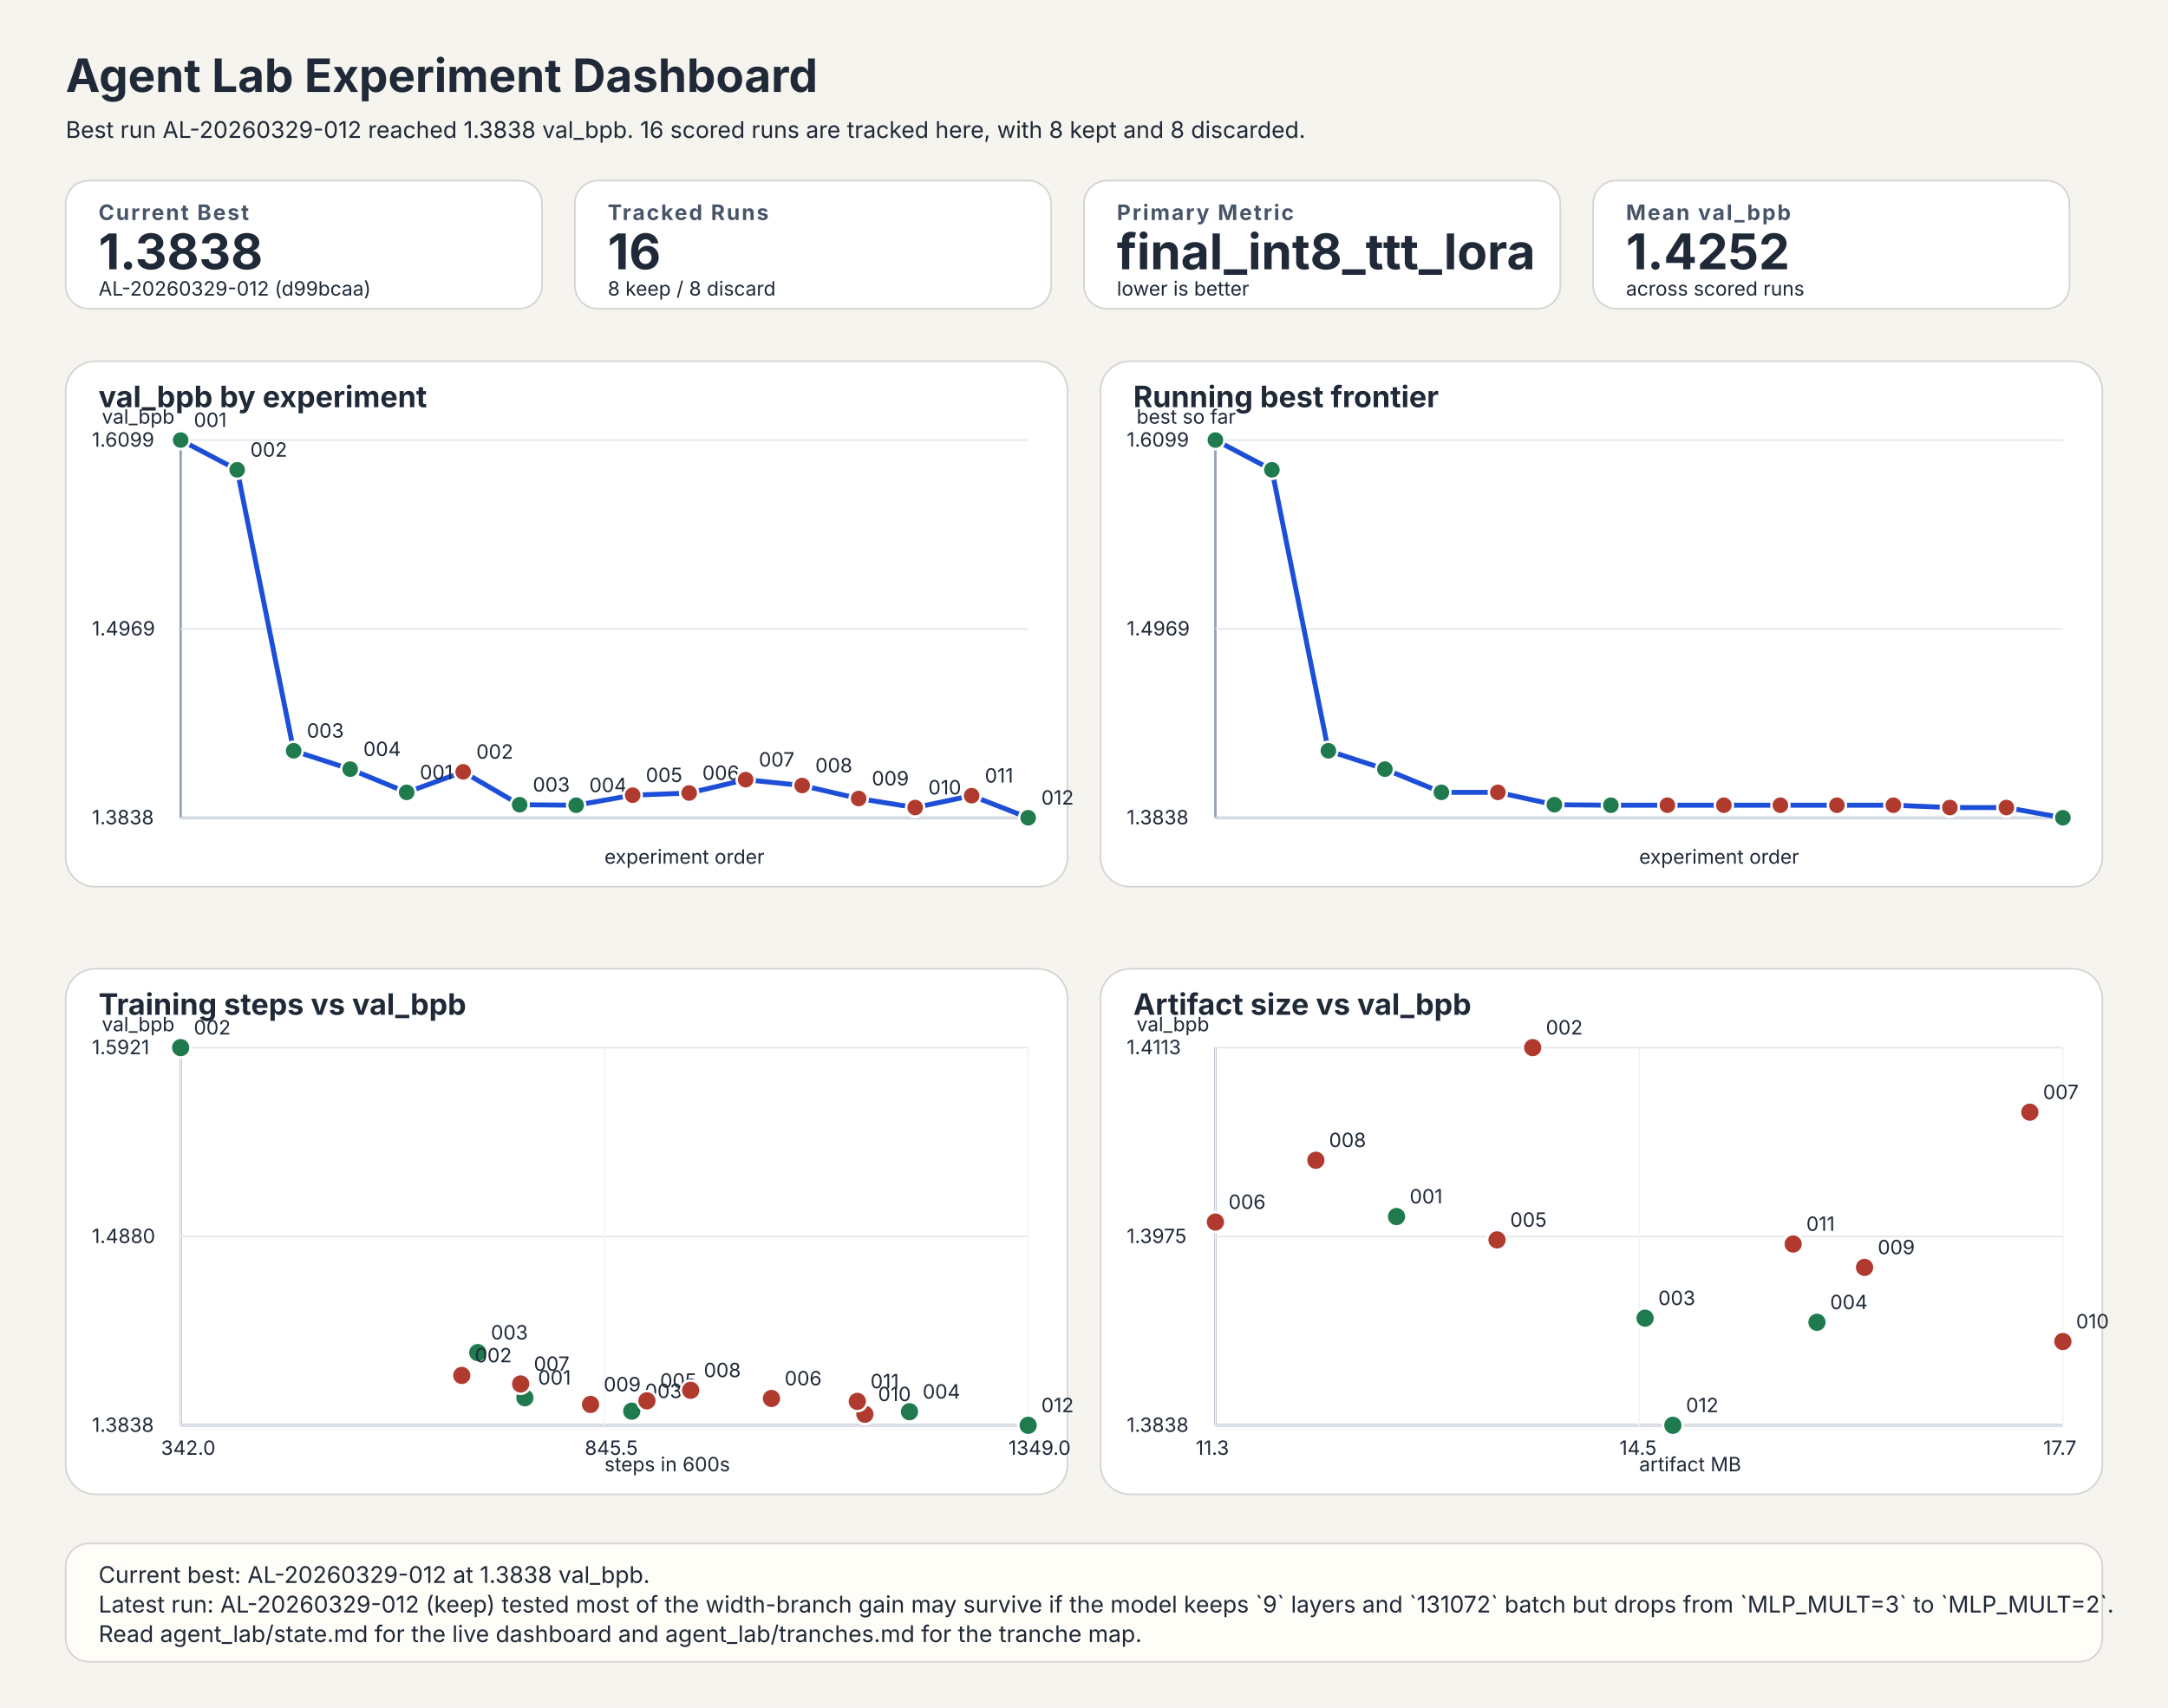
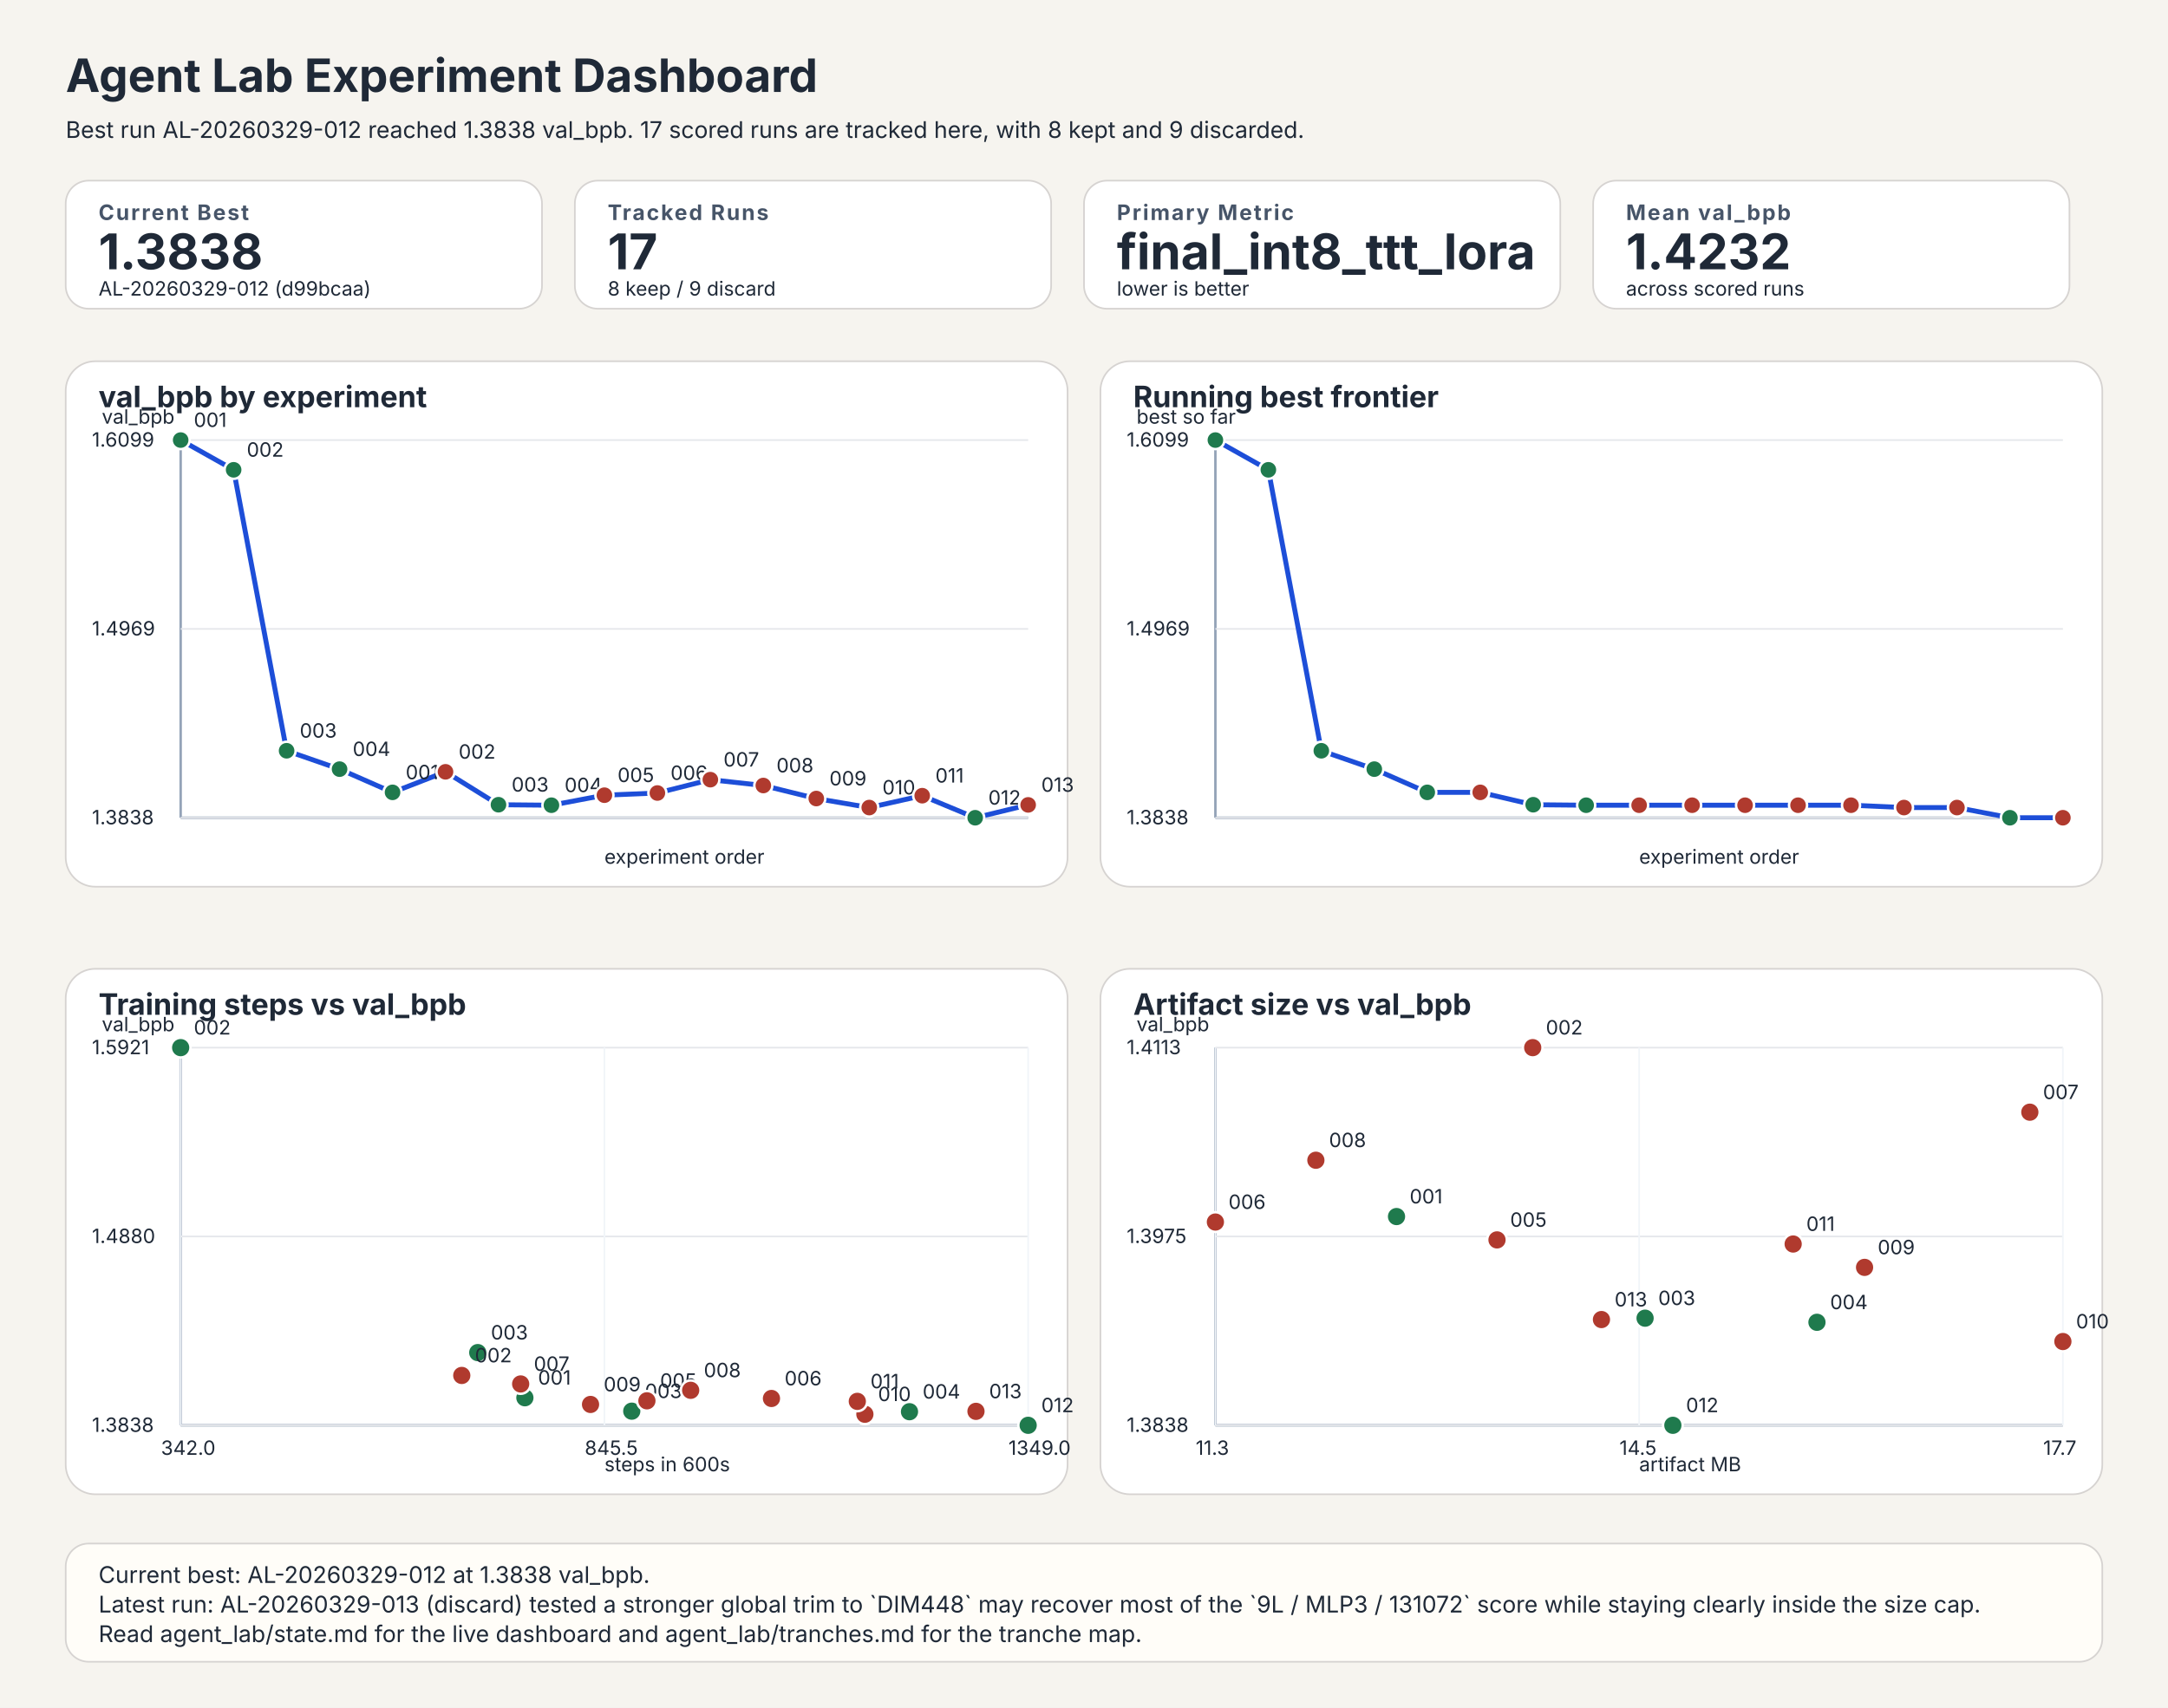
<svg xmlns="http://www.w3.org/2000/svg" width="1320" height="1040" viewBox="0 0 1320 1040">
  <rect width="100%" height="100%" fill="#f6f4ef" />
  <style>text{font-family:ui-sans-serif,system-ui,-apple-system,BlinkMacSystemFont,"Segoe UI",sans-serif;fill:#1f2937}.small{font-size:12px}.body{font-size:14px}.label{font-size:15px;font-weight:600}.title{font-size:28px;font-weight:700}.cardtitle{font-size:13px;font-weight:700;letter-spacing:.08em;text-transform:uppercase;fill:#475569}.metric{font-size:30px;font-weight:700}.paneltitle{font-size:18px;font-weight:700}</style>
  <text x="40" y="56" class="title">Agent Lab Experiment Dashboard</text>
-   <text x="40" y="84" class="body">Best run AL-20260329-012 reached 1.3838 val_bpb. 16 scored runs are tracked here, with 8 kept and 8 discarded.</text>
+   <text x="40" y="84" class="body">Best run AL-20260329-012 reached 1.3838 val_bpb. 17 scored runs are tracked here, with 8 kept and 9 discarded.</text>
  <rect x="40" y="110" width="290" height="78" rx="14" fill="#ffffff" stroke="#d6d3d1" />
  <text x="60" y="134" class="cardtitle">Current Best</text>
  <text x="60" y="164" class="metric">1.3838</text>
  <text x="60" y="180" class="small">AL-20260329-012 (d99bcaa)</text>
  <rect x="350" y="110" width="290" height="78" rx="14" fill="#ffffff" stroke="#d6d3d1" />
  <text x="370" y="134" class="cardtitle">Tracked Runs</text>
-   <text x="370" y="164" class="metric">16</text>
-   <text x="370" y="180" class="small">8 keep / 8 discard</text>
+   <text x="370" y="164" class="metric">17</text>
+   <text x="370" y="180" class="small">8 keep / 9 discard</text>
  <rect x="660" y="110" width="290" height="78" rx="14" fill="#ffffff" stroke="#d6d3d1" />
  <text x="680" y="134" class="cardtitle">Primary Metric</text>
  <text x="680" y="164" class="metric">final_int8_ttt_lora</text>
  <text x="680" y="180" class="small">lower is better</text>
  <rect x="970" y="110" width="290" height="78" rx="14" fill="#ffffff" stroke="#d6d3d1" />
  <text x="990" y="134" class="cardtitle">Mean val_bpb</text>
-   <text x="990" y="164" class="metric">1.4252</text>
+   <text x="990" y="164" class="metric">1.4232</text>
  <text x="990" y="180" class="small">across scored runs</text>
  <rect x="40" y="220" width="610" height="320" rx="18" fill="#ffffff" stroke="#d6d3d1" />
  <text x="60" y="248" class="paneltitle">val_bpb by experiment</text>
  <line x1="110" y1="498" x2="626" y2="498" stroke="#94a3b8" stroke-width="1.5" />
  <line x1="110" y1="498" x2="110" y2="268" stroke="#94a3b8" stroke-width="1.5" />
  <text x="368.00" y="526.00" class="small">experiment order</text>
  <text x="62.00" y="258.00" class="small">val_bpb</text>
  <line x1="110" y1="498.00" x2="626" y2="498.00" stroke="#e5e7eb" stroke-width="1" />
  <text x="56.00" y="502.00" class="small">1.3838</text>
  <line x1="110" y1="383.00" x2="626" y2="383.00" stroke="#e5e7eb" stroke-width="1" />
  <text x="56.00" y="387.00" class="small">1.4969</text>
  <line x1="110" y1="268.00" x2="626" y2="268.00" stroke="#e5e7eb" stroke-width="1" />
  <text x="56.00" y="272.00" class="small">1.6099</text>
-   <polyline fill="none" stroke="#1d4ed8" stroke-width="3" points="110.00,268.00 144.40,286.11 178.80,457.21 213.20,468.40 247.60,482.54 282.00,470.03 316.40,490.07 350.80,490.37 385.20,484.27 419.60,482.94 454.00,474.81 488.40,478.37 522.80,486.30 557.20,491.79 591.60,484.57 626.00,498.00" />
+   <polyline fill="none" stroke="#1d4ed8" stroke-width="3" points="110.00,268.00 142.25,286.11 174.50,457.21 206.75,468.40 239.00,482.54 271.25,470.03 303.50,490.07 335.75,490.37 368.00,484.27 400.25,482.94 432.50,474.81 464.75,478.37 497.00,486.30 529.25,491.79 561.50,484.57 593.75,498.00 626.00,490.17" />
  <circle cx="110.00" cy="268.00" r="5.5" fill="#1f7a4d" stroke="#ffffff" stroke-width="1.5" />
  <text x="118.00" y="260.00" class="small">001</text>
-   <circle cx="144.40" cy="286.11" r="5.5" fill="#1f7a4d" stroke="#ffffff" stroke-width="1.5" />
-   <text x="152.40" y="278.11" class="small">002</text>
-   <circle cx="178.80" cy="457.21" r="5.5" fill="#1f7a4d" stroke="#ffffff" stroke-width="1.5" />
-   <text x="186.80" y="449.21" class="small">003</text>
-   <circle cx="213.20" cy="468.40" r="5.5" fill="#1f7a4d" stroke="#ffffff" stroke-width="1.5" />
-   <text x="221.20" y="460.40" class="small">004</text>
-   <circle cx="247.60" cy="482.54" r="5.5" fill="#1f7a4d" stroke="#ffffff" stroke-width="1.5" />
-   <text x="255.60" y="474.54" class="small">001</text>
-   <circle cx="282.00" cy="470.03" r="5.5" fill="#b03a2e" stroke="#ffffff" stroke-width="1.5" />
-   <text x="290.00" y="462.03" class="small">002</text>
-   <circle cx="316.40" cy="490.07" r="5.5" fill="#1f7a4d" stroke="#ffffff" stroke-width="1.5" />
-   <text x="324.40" y="482.07" class="small">003</text>
-   <circle cx="350.80" cy="490.37" r="5.5" fill="#1f7a4d" stroke="#ffffff" stroke-width="1.5" />
-   <text x="358.80" y="482.37" class="small">004</text>
-   <circle cx="385.20" cy="484.27" r="5.5" fill="#b03a2e" stroke="#ffffff" stroke-width="1.5" />
-   <text x="393.20" y="476.27" class="small">005</text>
-   <circle cx="419.60" cy="482.94" r="5.5" fill="#b03a2e" stroke="#ffffff" stroke-width="1.5" />
-   <text x="427.60" y="474.94" class="small">006</text>
-   <circle cx="454.00" cy="474.81" r="5.5" fill="#b03a2e" stroke="#ffffff" stroke-width="1.5" />
-   <text x="462.00" y="466.81" class="small">007</text>
-   <circle cx="488.40" cy="478.37" r="5.5" fill="#b03a2e" stroke="#ffffff" stroke-width="1.5" />
-   <text x="496.40" y="470.37" class="small">008</text>
-   <circle cx="522.80" cy="486.30" r="5.5" fill="#b03a2e" stroke="#ffffff" stroke-width="1.5" />
-   <text x="530.80" y="478.30" class="small">009</text>
-   <circle cx="557.20" cy="491.79" r="5.5" fill="#b03a2e" stroke="#ffffff" stroke-width="1.5" />
-   <text x="565.20" y="483.79" class="small">010</text>
-   <circle cx="591.60" cy="484.57" r="5.5" fill="#b03a2e" stroke="#ffffff" stroke-width="1.5" />
-   <text x="599.60" y="476.57" class="small">011</text>
-   <circle cx="626.00" cy="498.00" r="5.5" fill="#1f7a4d" stroke="#ffffff" stroke-width="1.5" />
-   <text x="634.00" y="490.00" class="small">012</text>
+   <circle cx="142.25" cy="286.11" r="5.5" fill="#1f7a4d" stroke="#ffffff" stroke-width="1.5" />
+   <text x="150.25" y="278.11" class="small">002</text>
+   <circle cx="174.50" cy="457.21" r="5.5" fill="#1f7a4d" stroke="#ffffff" stroke-width="1.5" />
+   <text x="182.50" y="449.21" class="small">003</text>
+   <circle cx="206.75" cy="468.40" r="5.5" fill="#1f7a4d" stroke="#ffffff" stroke-width="1.5" />
+   <text x="214.75" y="460.40" class="small">004</text>
+   <circle cx="239.00" cy="482.54" r="5.5" fill="#1f7a4d" stroke="#ffffff" stroke-width="1.5" />
+   <text x="247.00" y="474.54" class="small">001</text>
+   <circle cx="271.25" cy="470.03" r="5.5" fill="#b03a2e" stroke="#ffffff" stroke-width="1.5" />
+   <text x="279.25" y="462.03" class="small">002</text>
+   <circle cx="303.50" cy="490.07" r="5.5" fill="#1f7a4d" stroke="#ffffff" stroke-width="1.5" />
+   <text x="311.50" y="482.07" class="small">003</text>
+   <circle cx="335.75" cy="490.37" r="5.5" fill="#1f7a4d" stroke="#ffffff" stroke-width="1.5" />
+   <text x="343.75" y="482.37" class="small">004</text>
+   <circle cx="368.00" cy="484.27" r="5.5" fill="#b03a2e" stroke="#ffffff" stroke-width="1.5" />
+   <text x="376.00" y="476.27" class="small">005</text>
+   <circle cx="400.25" cy="482.94" r="5.5" fill="#b03a2e" stroke="#ffffff" stroke-width="1.5" />
+   <text x="408.25" y="474.94" class="small">006</text>
+   <circle cx="432.50" cy="474.81" r="5.5" fill="#b03a2e" stroke="#ffffff" stroke-width="1.5" />
+   <text x="440.50" y="466.81" class="small">007</text>
+   <circle cx="464.75" cy="478.37" r="5.5" fill="#b03a2e" stroke="#ffffff" stroke-width="1.5" />
+   <text x="472.75" y="470.37" class="small">008</text>
+   <circle cx="497.00" cy="486.30" r="5.5" fill="#b03a2e" stroke="#ffffff" stroke-width="1.5" />
+   <text x="505.00" y="478.30" class="small">009</text>
+   <circle cx="529.25" cy="491.79" r="5.5" fill="#b03a2e" stroke="#ffffff" stroke-width="1.5" />
+   <text x="537.25" y="483.79" class="small">010</text>
+   <circle cx="561.50" cy="484.57" r="5.5" fill="#b03a2e" stroke="#ffffff" stroke-width="1.5" />
+   <text x="569.50" y="476.57" class="small">011</text>
+   <circle cx="593.75" cy="498.00" r="5.5" fill="#1f7a4d" stroke="#ffffff" stroke-width="1.5" />
+   <text x="601.75" y="490.00" class="small">012</text>
+   <circle cx="626.00" cy="490.17" r="5.5" fill="#b03a2e" stroke="#ffffff" stroke-width="1.5" />
+   <text x="634.00" y="482.17" class="small">013</text>
  <rect x="670" y="220" width="610" height="320" rx="18" fill="#ffffff" stroke="#d6d3d1" />
  <text x="690" y="248" class="paneltitle">Running best frontier</text>
  <line x1="740" y1="498" x2="1256" y2="498" stroke="#94a3b8" stroke-width="1.5" />
  <line x1="740" y1="498" x2="740" y2="268" stroke="#94a3b8" stroke-width="1.5" />
  <text x="998.00" y="526.00" class="small">experiment order</text>
  <text x="692.00" y="258.00" class="small">best so far</text>
  <line x1="740" y1="498.00" x2="1256" y2="498.00" stroke="#e5e7eb" stroke-width="1" />
  <text x="686.00" y="502.00" class="small">1.3838</text>
  <line x1="740" y1="383.00" x2="1256" y2="383.00" stroke="#e5e7eb" stroke-width="1" />
  <text x="686.00" y="387.00" class="small">1.4969</text>
  <line x1="740" y1="268.00" x2="1256" y2="268.00" stroke="#e5e7eb" stroke-width="1" />
  <text x="686.00" y="272.00" class="small">1.6099</text>
-   <polyline fill="none" stroke="#1d4ed8" stroke-width="3" points="740.00,268.00 774.40,286.11 808.80,457.21 843.20,468.40 877.60,482.54 912.00,482.54 946.40,490.07 980.80,490.37 1015.20,490.37 1049.60,490.37 1084.00,490.37 1118.40,490.37 1152.80,490.37 1187.20,491.79 1221.60,491.79 1256.00,498.00" />
+   <polyline fill="none" stroke="#1d4ed8" stroke-width="3" points="740.00,268.00 772.25,286.11 804.50,457.21 836.75,468.40 869.00,482.54 901.25,482.54 933.50,490.07 965.75,490.37 998.00,490.37 1030.25,490.37 1062.50,490.37 1094.75,490.37 1127.00,490.37 1159.25,491.79 1191.50,491.79 1223.75,498.00 1256.00,498.00" />
  <circle cx="740.00" cy="268.00" r="5.5" fill="#1f7a4d" stroke="#ffffff" stroke-width="1.5" />
-   <circle cx="774.40" cy="286.11" r="5.5" fill="#1f7a4d" stroke="#ffffff" stroke-width="1.5" />
-   <circle cx="808.80" cy="457.21" r="5.5" fill="#1f7a4d" stroke="#ffffff" stroke-width="1.5" />
-   <circle cx="843.20" cy="468.40" r="5.5" fill="#1f7a4d" stroke="#ffffff" stroke-width="1.5" />
-   <circle cx="877.60" cy="482.54" r="5.5" fill="#1f7a4d" stroke="#ffffff" stroke-width="1.5" />
-   <circle cx="912.00" cy="482.54" r="5.5" fill="#b03a2e" stroke="#ffffff" stroke-width="1.5" />
-   <circle cx="946.40" cy="490.07" r="5.5" fill="#1f7a4d" stroke="#ffffff" stroke-width="1.5" />
-   <circle cx="980.80" cy="490.37" r="5.5" fill="#1f7a4d" stroke="#ffffff" stroke-width="1.5" />
-   <circle cx="1015.20" cy="490.37" r="5.5" fill="#b03a2e" stroke="#ffffff" stroke-width="1.5" />
-   <circle cx="1049.60" cy="490.37" r="5.5" fill="#b03a2e" stroke="#ffffff" stroke-width="1.5" />
-   <circle cx="1084.00" cy="490.37" r="5.5" fill="#b03a2e" stroke="#ffffff" stroke-width="1.5" />
-   <circle cx="1118.40" cy="490.37" r="5.5" fill="#b03a2e" stroke="#ffffff" stroke-width="1.5" />
-   <circle cx="1152.80" cy="490.37" r="5.5" fill="#b03a2e" stroke="#ffffff" stroke-width="1.5" />
-   <circle cx="1187.20" cy="491.79" r="5.5" fill="#b03a2e" stroke="#ffffff" stroke-width="1.5" />
-   <circle cx="1221.60" cy="491.79" r="5.5" fill="#b03a2e" stroke="#ffffff" stroke-width="1.5" />
-   <circle cx="1256.00" cy="498.00" r="5.5" fill="#1f7a4d" stroke="#ffffff" stroke-width="1.5" />
+   <circle cx="772.25" cy="286.11" r="5.5" fill="#1f7a4d" stroke="#ffffff" stroke-width="1.5" />
+   <circle cx="804.50" cy="457.21" r="5.5" fill="#1f7a4d" stroke="#ffffff" stroke-width="1.5" />
+   <circle cx="836.75" cy="468.40" r="5.5" fill="#1f7a4d" stroke="#ffffff" stroke-width="1.5" />
+   <circle cx="869.00" cy="482.54" r="5.5" fill="#1f7a4d" stroke="#ffffff" stroke-width="1.5" />
+   <circle cx="901.25" cy="482.54" r="5.5" fill="#b03a2e" stroke="#ffffff" stroke-width="1.5" />
+   <circle cx="933.50" cy="490.07" r="5.5" fill="#1f7a4d" stroke="#ffffff" stroke-width="1.5" />
+   <circle cx="965.75" cy="490.37" r="5.5" fill="#1f7a4d" stroke="#ffffff" stroke-width="1.5" />
+   <circle cx="998.00" cy="490.37" r="5.5" fill="#b03a2e" stroke="#ffffff" stroke-width="1.5" />
+   <circle cx="1030.25" cy="490.37" r="5.5" fill="#b03a2e" stroke="#ffffff" stroke-width="1.5" />
+   <circle cx="1062.50" cy="490.37" r="5.5" fill="#b03a2e" stroke="#ffffff" stroke-width="1.5" />
+   <circle cx="1094.75" cy="490.37" r="5.5" fill="#b03a2e" stroke="#ffffff" stroke-width="1.5" />
+   <circle cx="1127.00" cy="490.37" r="5.5" fill="#b03a2e" stroke="#ffffff" stroke-width="1.5" />
+   <circle cx="1159.25" cy="491.79" r="5.5" fill="#b03a2e" stroke="#ffffff" stroke-width="1.5" />
+   <circle cx="1191.50" cy="491.79" r="5.5" fill="#b03a2e" stroke="#ffffff" stroke-width="1.5" />
+   <circle cx="1223.75" cy="498.00" r="5.5" fill="#1f7a4d" stroke="#ffffff" stroke-width="1.5" />
+   <circle cx="1256.00" cy="498.00" r="5.5" fill="#b03a2e" stroke="#ffffff" stroke-width="1.5" />
  <rect x="40" y="590" width="610" height="320" rx="18" fill="#ffffff" stroke="#d6d3d1" />
  <text x="60" y="618" class="paneltitle">Training steps vs val_bpb</text>
  <line x1="110" y1="868" x2="626" y2="868" stroke="#94a3b8" stroke-width="1.5" />
  <line x1="110" y1="868" x2="110" y2="638" stroke="#94a3b8" stroke-width="1.5" />
  <text x="368.00" y="896.00" class="small">steps in 600s</text>
  <text x="62.00" y="628.00" class="small">val_bpb</text>
  <line x1="110" y1="868.00" x2="626" y2="868.00" stroke="#e5e7eb" stroke-width="1" />
  <text x="56.00" y="872.00" class="small">1.3838</text>
  <line x1="110" y1="753.00" x2="626" y2="753.00" stroke="#e5e7eb" stroke-width="1" />
  <text x="56.00" y="757.00" class="small">1.4880</text>
  <line x1="110" y1="638.00" x2="626" y2="638.00" stroke="#e5e7eb" stroke-width="1" />
  <text x="56.00" y="642.00" class="small">1.5921</text>
  <line x1="110.00" y1="868" x2="110.00" y2="638" stroke="#f1f5f9" stroke-width="1" />
  <text x="98.00" y="886.00" class="small">342.0</text>
  <line x1="368.00" y1="868" x2="368.00" y2="638" stroke="#f1f5f9" stroke-width="1" />
  <text x="356.00" y="886.00" class="small">845.5</text>
  <line x1="626.00" y1="868" x2="626.00" y2="638" stroke="#f1f5f9" stroke-width="1" />
  <text x="614.00" y="886.00" class="small">1349.0</text>
  <circle cx="110.00" cy="638.00" r="6" fill="#1f7a4d" stroke="#ffffff" stroke-width="1.5" />
  <text x="118.00" y="630.00" class="small">002</text>
  <circle cx="290.88" cy="823.72" r="6" fill="#1f7a4d" stroke="#ffffff" stroke-width="1.5" />
  <text x="298.88" y="815.72" class="small">003</text>
  <circle cx="319.58" cy="851.22" r="6" fill="#1f7a4d" stroke="#ffffff" stroke-width="1.5" />
  <text x="327.58" y="843.22" class="small">001</text>
  <circle cx="281.15" cy="837.64" r="6" fill="#b03a2e" stroke="#ffffff" stroke-width="1.5" />
  <text x="289.15" y="829.64" class="small">002</text>
  <circle cx="384.65" cy="859.39" r="6" fill="#1f7a4d" stroke="#ffffff" stroke-width="1.5" />
  <text x="392.65" y="851.39" class="small">003</text>
  <circle cx="553.75" cy="859.72" r="6" fill="#1f7a4d" stroke="#ffffff" stroke-width="1.5" />
  <text x="561.75" y="851.72" class="small">004</text>
  <circle cx="393.88" cy="853.09" r="6" fill="#b03a2e" stroke="#ffffff" stroke-width="1.5" />
  <text x="401.88" y="845.09" class="small">005</text>
  <circle cx="469.71" cy="851.66" r="6" fill="#b03a2e" stroke="#ffffff" stroke-width="1.5" />
  <text x="477.71" y="843.66" class="small">006</text>
  <circle cx="317.01" cy="842.82" r="6" fill="#b03a2e" stroke="#ffffff" stroke-width="1.5" />
  <text x="325.01" y="834.82" class="small">007</text>
  <circle cx="420.52" cy="846.69" r="6" fill="#b03a2e" stroke="#ffffff" stroke-width="1.5" />
  <text x="428.52" y="838.69" class="small">008</text>
  <circle cx="359.55" cy="855.30" r="6" fill="#b03a2e" stroke="#ffffff" stroke-width="1.5" />
  <text x="367.55" y="847.30" class="small">009</text>
  <circle cx="526.59" cy="861.26" r="6" fill="#b03a2e" stroke="#ffffff" stroke-width="1.5" />
  <text x="534.59" y="853.26" class="small">010</text>
  <circle cx="521.98" cy="853.42" r="6" fill="#b03a2e" stroke="#ffffff" stroke-width="1.5" />
  <text x="529.98" y="845.42" class="small">011</text>
  <circle cx="626.00" cy="868.00" r="6" fill="#1f7a4d" stroke="#ffffff" stroke-width="1.5" />
  <text x="634.00" y="860.00" class="small">012</text>
+   <circle cx="594.23" cy="859.50" r="6" fill="#b03a2e" stroke="#ffffff" stroke-width="1.5" />
+   <text x="602.23" y="851.50" class="small">013</text>
  <rect x="670" y="590" width="610" height="320" rx="18" fill="#ffffff" stroke="#d6d3d1" />
  <text x="690" y="618" class="paneltitle">Artifact size vs val_bpb</text>
  <line x1="740" y1="868" x2="1256" y2="868" stroke="#94a3b8" stroke-width="1.5" />
  <line x1="740" y1="868" x2="740" y2="638" stroke="#94a3b8" stroke-width="1.5" />
  <text x="998.00" y="896.00" class="small">artifact MB</text>
  <text x="692.00" y="628.00" class="small">val_bpb</text>
  <line x1="740" y1="868.00" x2="1256" y2="868.00" stroke="#e5e7eb" stroke-width="1" />
  <text x="686.00" y="872.00" class="small">1.3838</text>
  <line x1="740" y1="753.00" x2="1256" y2="753.00" stroke="#e5e7eb" stroke-width="1" />
  <text x="686.00" y="757.00" class="small">1.3975</text>
  <line x1="740" y1="638.00" x2="1256" y2="638.00" stroke="#e5e7eb" stroke-width="1" />
  <text x="686.00" y="642.00" class="small">1.4113</text>
  <line x1="740.00" y1="868" x2="740.00" y2="638" stroke="#f1f5f9" stroke-width="1" />
  <text x="728.00" y="886.00" class="small">11.3</text>
  <line x1="998.00" y1="868" x2="998.00" y2="638" stroke="#f1f5f9" stroke-width="1" />
  <text x="986.00" y="886.00" class="small">14.5</text>
  <line x1="1256.00" y1="868" x2="1256.00" y2="638" stroke="#f1f5f9" stroke-width="1" />
  <text x="1244.00" y="886.00" class="small">17.7</text>
  <circle cx="850.28" cy="740.87" r="6" fill="#1f7a4d" stroke="#ffffff" stroke-width="1.5" />
  <text x="858.28" y="732.87" class="small">001</text>
  <circle cx="933.20" cy="638.00" r="6" fill="#b03a2e" stroke="#ffffff" stroke-width="1.5" />
  <text x="941.20" y="630.00" class="small">002</text>
  <circle cx="1001.62" cy="802.76" r="6" fill="#1f7a4d" stroke="#ffffff" stroke-width="1.5" />
  <text x="1009.62" y="794.76" class="small">003</text>
  <circle cx="1106.27" cy="805.27" r="6" fill="#1f7a4d" stroke="#ffffff" stroke-width="1.5" />
  <text x="1114.27" y="797.27" class="small">004</text>
  <circle cx="911.46" cy="755.09" r="6" fill="#b03a2e" stroke="#ffffff" stroke-width="1.5" />
  <text x="919.46" y="747.09" class="small">005</text>
  <circle cx="740.00" cy="744.22" r="6" fill="#b03a2e" stroke="#ffffff" stroke-width="1.5" />
  <text x="748.00" y="736.22" class="small">006</text>
  <circle cx="1235.88" cy="677.31" r="6" fill="#b03a2e" stroke="#ffffff" stroke-width="1.5" />
  <text x="1243.88" y="669.31" class="small">007</text>
  <circle cx="801.18" cy="706.58" r="6" fill="#b03a2e" stroke="#ffffff" stroke-width="1.5" />
  <text x="809.18" y="698.58" class="small">008</text>
  <circle cx="1135.25" cy="771.82" r="6" fill="#b03a2e" stroke="#ffffff" stroke-width="1.5" />
  <text x="1143.25" y="763.82" class="small">009</text>
  <circle cx="1256.00" cy="816.98" r="6" fill="#b03a2e" stroke="#ffffff" stroke-width="1.5" />
  <text x="1264.00" y="808.98" class="small">010</text>
  <circle cx="1091.78" cy="757.60" r="6" fill="#b03a2e" stroke="#ffffff" stroke-width="1.5" />
  <text x="1099.78" y="749.60" class="small">011</text>
  <circle cx="1018.53" cy="868.00" r="6" fill="#1f7a4d" stroke="#ffffff" stroke-width="1.5" />
  <text x="1026.53" y="860.00" class="small">012</text>
+   <circle cx="975.06" cy="803.60" r="6" fill="#b03a2e" stroke="#ffffff" stroke-width="1.5" />
+   <text x="983.06" y="795.60" class="small">013</text>
  <rect x="40" y="940" width="1240" height="72" rx="14" fill="#fffdf8" stroke="#d6d3d1" />
  <text x="60" y="964" class="body">Current best: AL-20260329-012 at 1.3838 val_bpb.</text>
-   <text x="60" y="982" class="body">Latest run: AL-20260329-012 (keep) tested most of the width-branch gain may survive if the model keeps `9` layers and `131072` batch but drops from `MLP_MULT=3` to `MLP_MULT=2`.</text>
+   <text x="60" y="982" class="body">Latest run: AL-20260329-013 (discard) tested a stronger global trim to `DIM448` may recover most of the `9L / MLP3 / 131072` score while staying clearly inside the size cap.</text>
  <text x="60" y="1000" class="body">Read agent_lab/state.md for the live dashboard and agent_lab/tranches.md for the tranche map.</text>
</svg>
